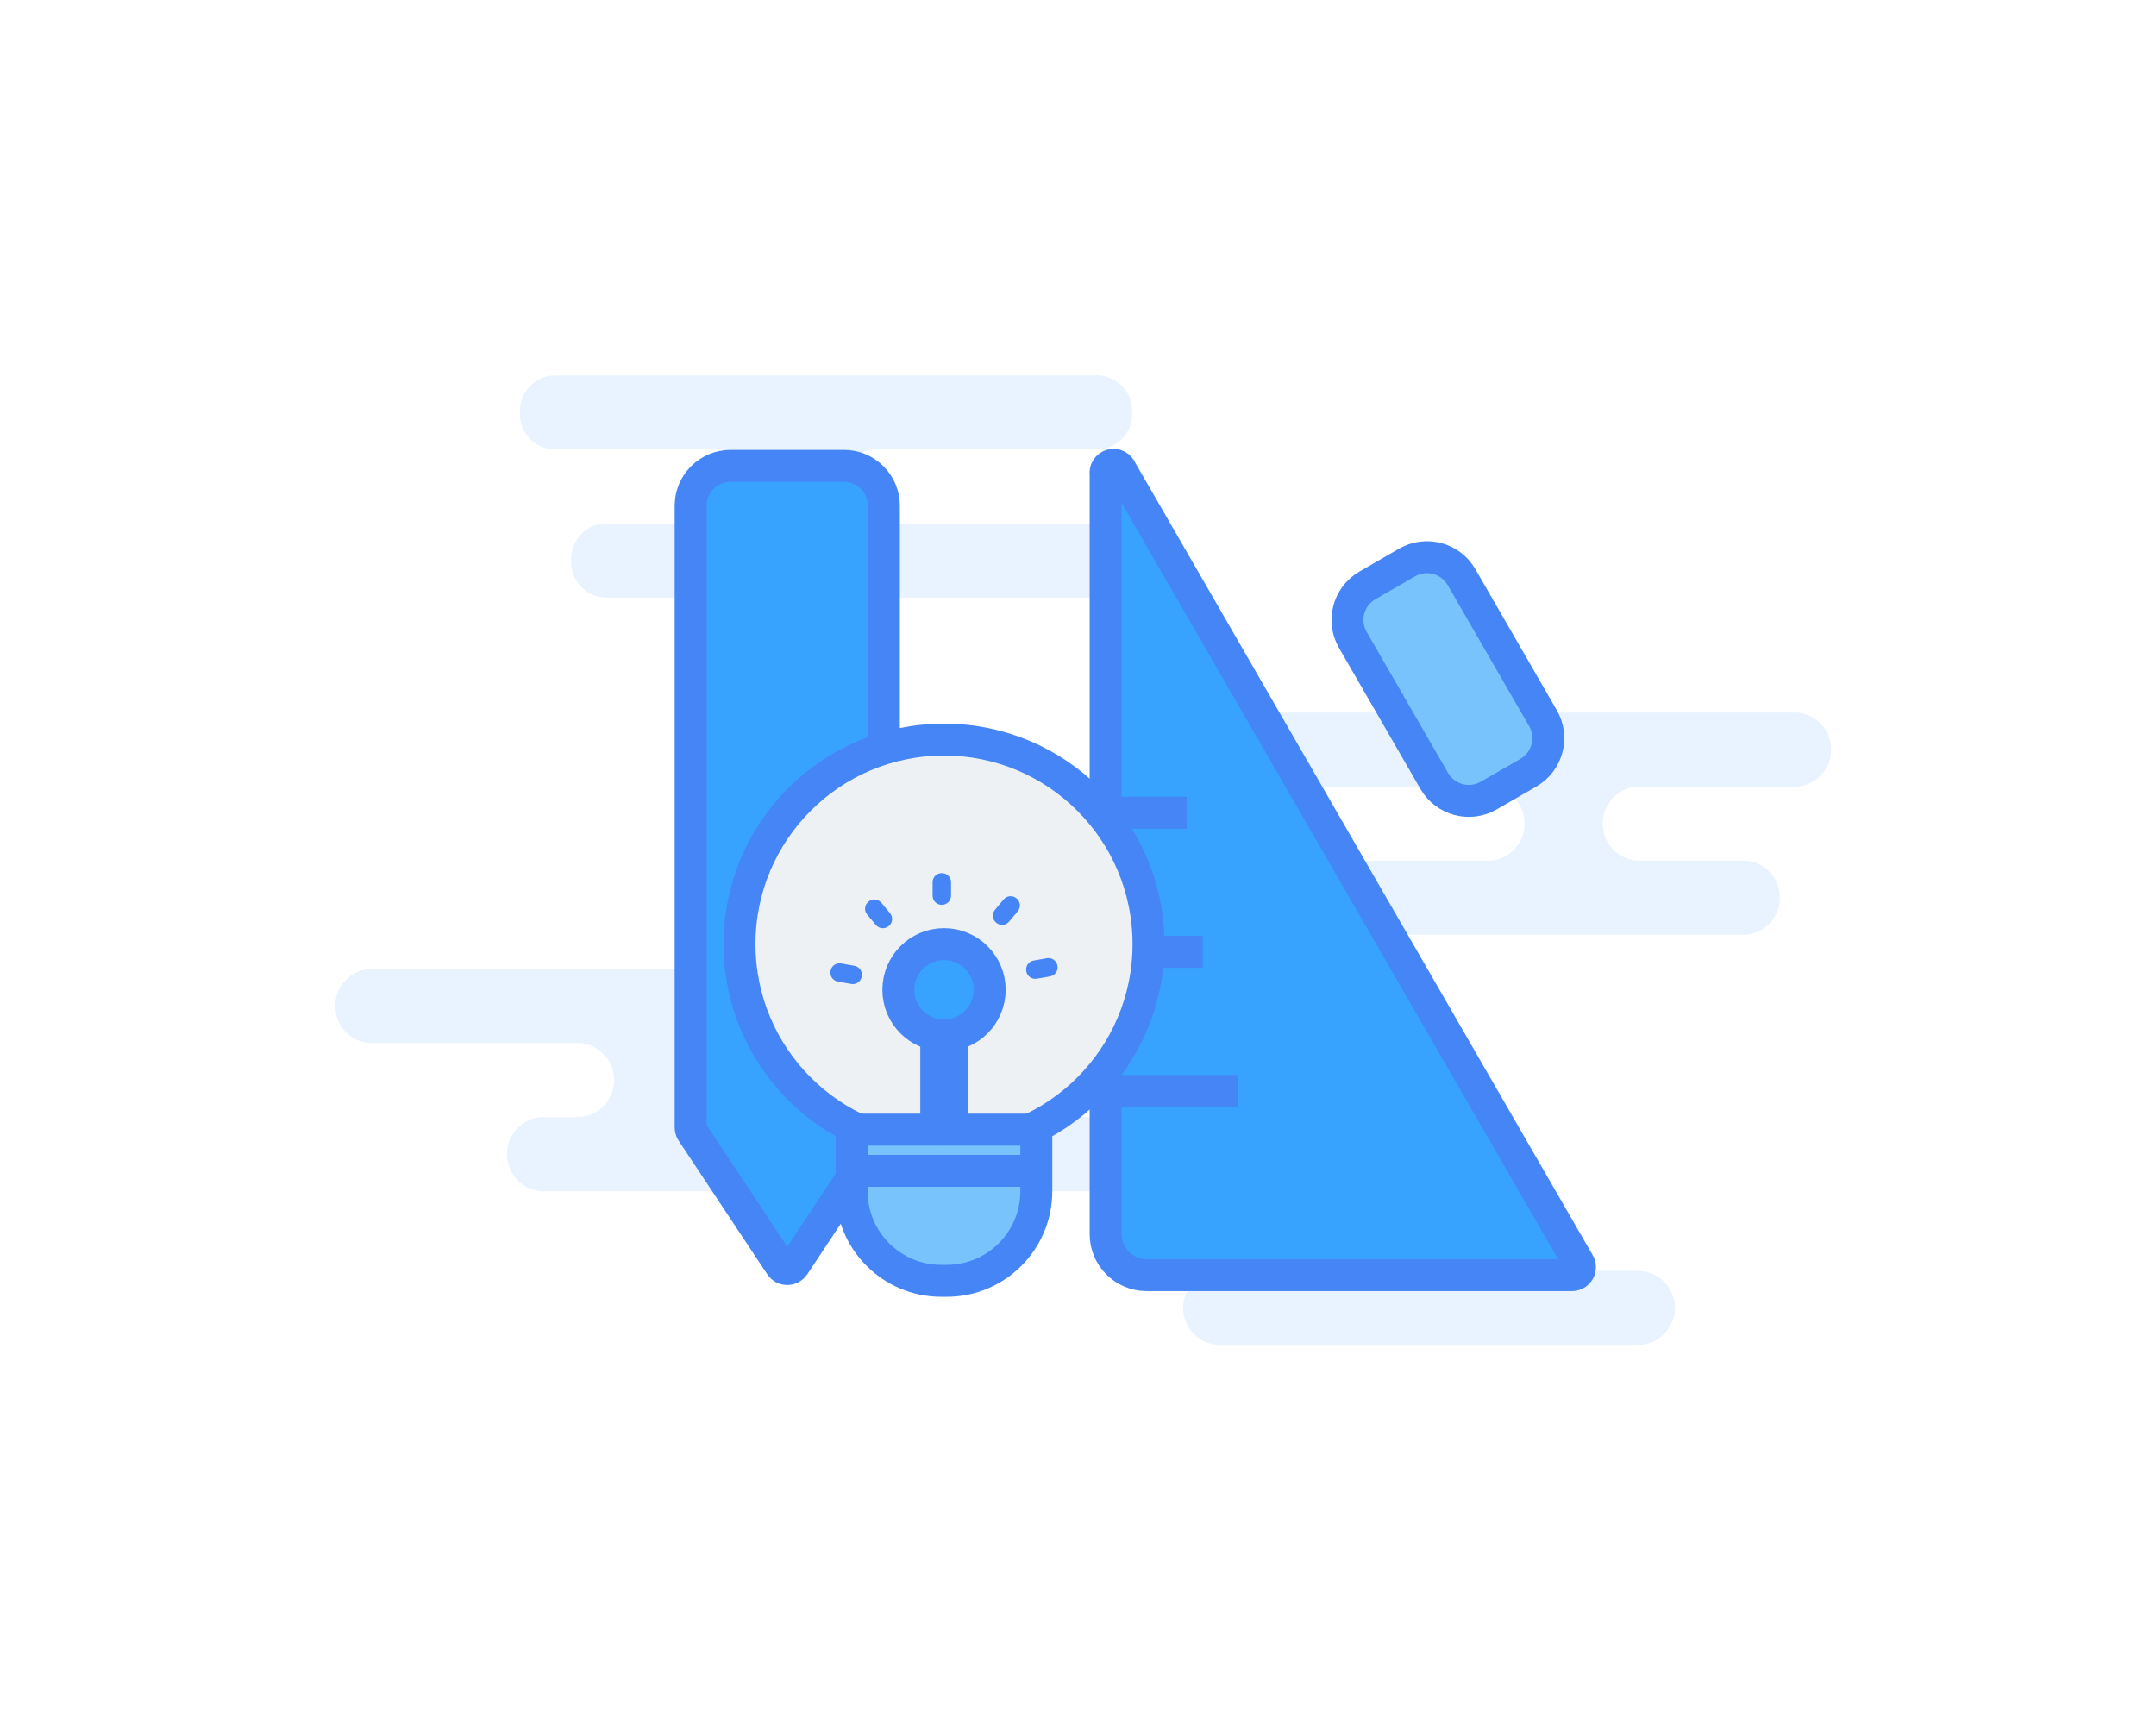
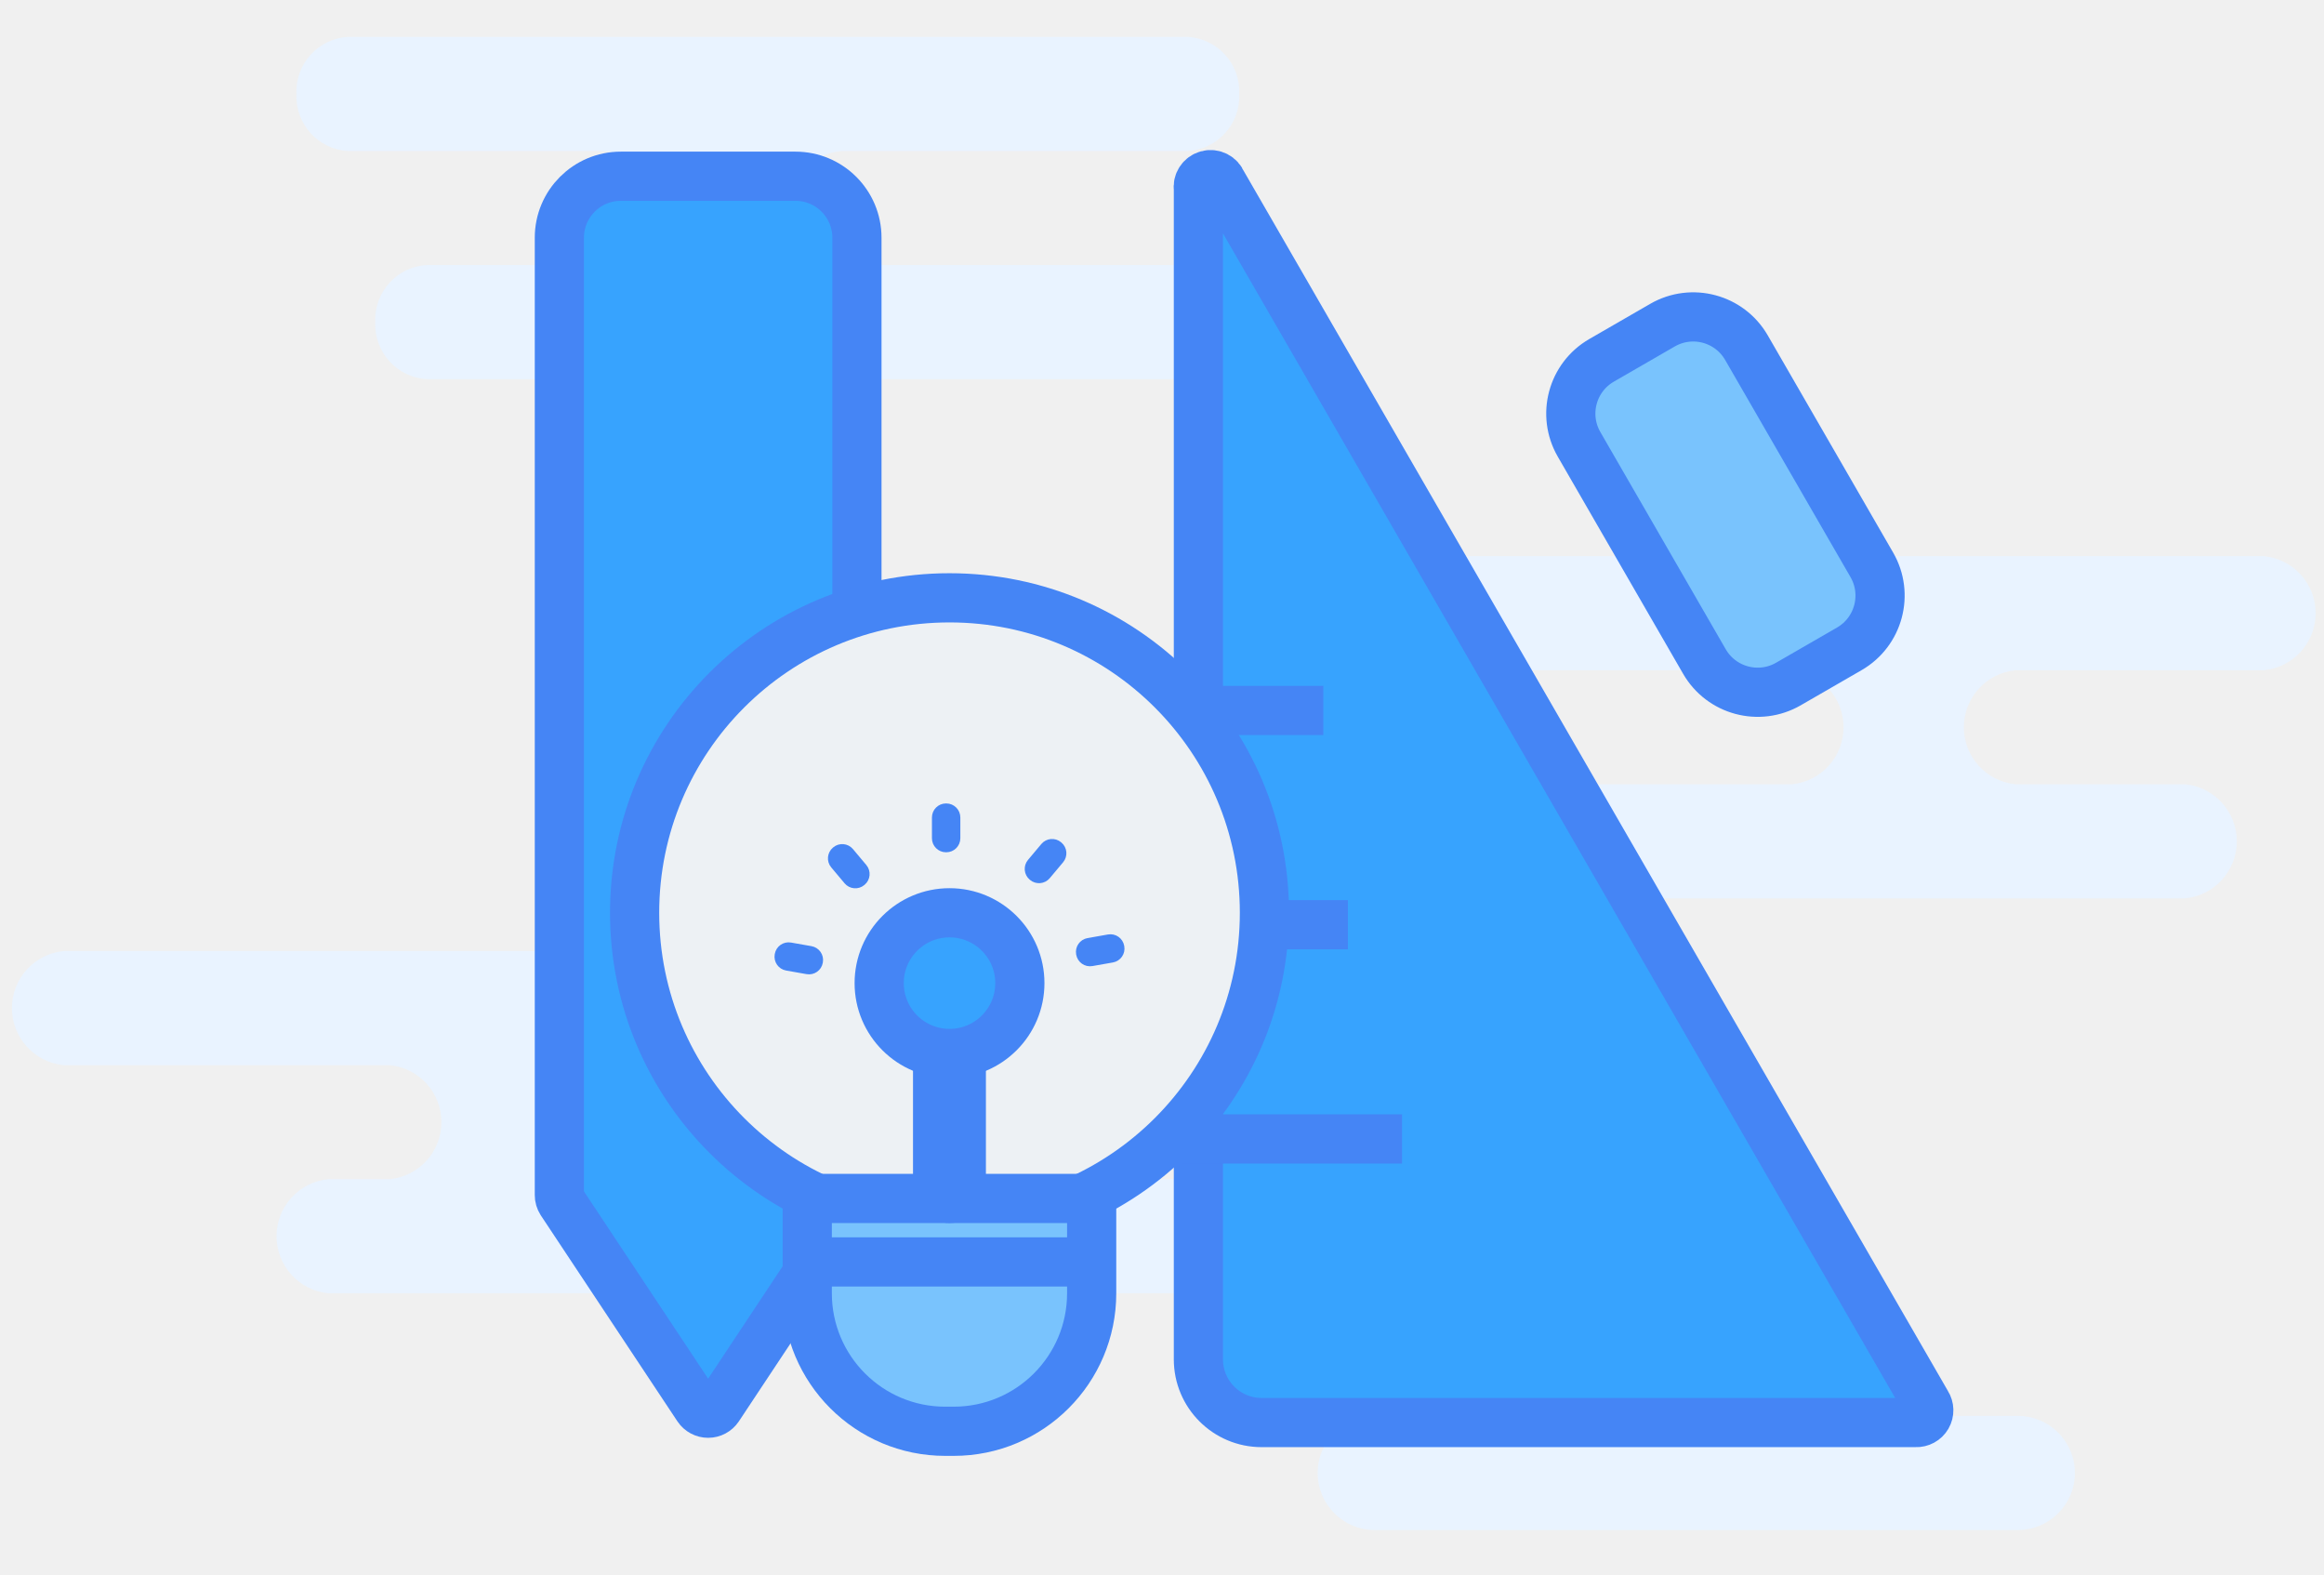
- <svg xmlns="http://www.w3.org/2000/svg" width="270px" height="216px" viewBox="0 0 270 216" version="1.1">
-   <g id="Page-1" stroke="none" stroke-width="1" fill="none" fill-rule="evenodd">
-     <g id="项目列表" transform="translate(-240, -458)">
-       <g id="矩形" transform="translate(240, 458)">
-         <g id="项目列表_新馆建设">
-           <rect id="矩形" fill="#FFFFFF" x="0" y="0" width="270" height="216" />
-           <g id="资源-6" transform="translate(41, 47)">
-             <rect id="矩形" fill="#E9F3FF" transform="translate(137.95, 116.77) rotate(-180) translate(-137.95, -116.77) " x="107.16" y="112.13" width="61.58" height="9.28" rx="4.64" />
-             <path d="M5.2,83.61 L31.72,83.61 C34.094,83.857 35.898,85.858 35.898,88.245 C35.898,90.632 34.094,92.633 31.72,92.88 L26.72,92.88 C24.324,93.103 22.491,95.113 22.491,97.52 C22.491,99.927 24.324,101.937 26.72,102.16 L101.5,102.16 C103.896,101.937 105.729,99.927 105.729,97.52 C105.729,95.113 103.896,93.103 101.5,92.88 L53.93,92.88 C51.556,92.633 49.752,90.632 49.752,88.245 C49.752,85.858 51.556,83.857 53.93,83.61 L70.05,83.61 C72.446,83.387 74.279,81.377 74.279,78.97 C74.279,76.563 72.446,74.553 70.05,74.33 L5.2,74.33 C2.804,74.553 0.971,76.563 0.971,78.97 C0.971,81.377 2.804,83.387 5.2,83.61 Z" id="路径" fill="#E9F3FF" />
-             <path d="M109.4,70.05 L177.68,70.05 C180.076,69.827 181.909,67.817 181.909,65.41 C181.909,63.003 180.076,60.993 177.68,60.77 L163.89,60.77 C161.516,60.523 159.712,58.522 159.712,56.135 C159.712,53.748 161.516,51.747 163.89,51.5 L184.09,51.5 C186.486,51.277 188.319,49.267 188.319,46.86 C188.319,44.453 186.486,42.443 184.09,42.22 L115.81,42.22 C113.414,42.443 111.581,44.453 111.581,46.86 C111.581,49.267 113.414,51.277 115.81,51.5 L145.75,51.5 C148.124,51.747 149.928,53.748 149.928,56.135 C149.928,58.522 148.124,60.523 145.75,60.77 L109.4,60.77 C107.004,60.993 105.171,63.003 105.171,65.41 C105.171,67.817 107.004,69.827 109.4,70.05 Z" id="路径" fill="#E9F3FF" />
-             <path d="M28.31,9.28 L49.08,9.28 C51.513,9.409 53.388,11.476 53.28,13.91 C53.388,16.346 51.515,18.415 49.08,18.55 L34.72,18.55 C32.285,18.685 30.412,20.754 30.52,23.19 C30.412,25.626 32.285,27.695 34.72,27.83 L103,27.83 C105.435,27.695 107.308,25.626 107.2,23.19 C107.308,20.754 105.435,18.685 103,18.55 L68.52,18.55 C66.085,18.415 64.212,16.346 64.32,13.91 C64.212,11.476 66.087,9.409 68.52,9.28 L96.59,9.28 C99.021,9.14 100.888,7.073 100.78,4.64 C100.888,2.207 99.021,0.14 96.59,0 L28.31,0 C25.875,0.135 24.002,2.204 24.11,4.64 C24.002,7.076 25.875,9.145 28.31,9.28 Z" id="路径" fill="#E9F3FF" />
-             <rect id="矩形" stroke="#4585F5" stroke-width="4" fill="#79C3FD" transform="translate(140.3222, 38.02928) rotate(-30) translate(-140.3222, -38.02928) " x="132.462" y="22.834" width="15.72" height="30.39" rx="5" />
-             <path d="M102.6,112.67 L155.81,112.67 C156.184,112.688 156.537,112.496 156.725,112.172 C156.912,111.847 156.903,111.445 156.7,111.13 L99.38,11.84 C99.196,11.362 98.68,11.101 98.186,11.235 C97.692,11.369 97.378,11.855 97.46,12.36 L97.46,107.53 C97.46,110.369 99.761,112.67 102.6,112.67 Z" id="路径" stroke="#4585F5" stroke-width="4" fill="#37A3FE" />
-             <path d="M98.06,54.77 L107.62,54.77" id="路径" stroke="#4585F5" stroke-width="4" fill="#79C3FD" />
-             <path d="M98.06,72.19 L107.62,72.19" id="路径" stroke="#4585F5" stroke-width="4" stroke-linecap="square" />
-             <path d="M98.06,89.61 L112.02,89.61" id="路径" stroke="#4585F5" stroke-width="4" stroke-linecap="square" />
-             <path d="M69.69,94.47 L58.42,111.47 C58.234,111.746 57.923,111.912 57.59,111.912 C57.257,111.912 56.946,111.746 56.76,111.47 L45.65,94.72 C45.544,94.556 45.489,94.365 45.49,94.17 L45.49,16.33 C45.49,13.569 47.729,11.33 50.49,11.33 L64.69,11.33 C67.451,11.33 69.69,13.569 69.69,16.33 L69.69,94.47 Z" id="路径" stroke="#4585F5" stroke-width="4" fill="#37A3FE" />
-             <circle id="椭圆形" stroke="#4585F5" stroke-width="4" fill="#EDF1F4" cx="77.22" cy="71.22" r="25.61" />
-             <path d="M65.65,94.45 L88.78,94.45 L88.78,102.16 C88.78,108.357 83.757,113.38 77.56,113.38 L76.87,113.38 C70.673,113.38 65.65,108.357 65.65,102.16 L65.65,94.45 Z" id="路径" stroke="#4585F5" stroke-width="4" fill="#79C3FD" />
-             <path d="M65.65,99.61 L88.78,99.61" id="路径" stroke="#4585F5" stroke-width="4" />
-             <rect id="矩形" stroke="#4585F5" stroke-width="4" fill="#37A3FE" transform="translate(77.215, 85.695) rotate(-180) translate(-77.215, -85.695) " x="76.25" y="76.94" width="1.93" height="17.51" rx="0.94" />
-             <circle id="椭圆形" stroke="#4585F5" stroke-width="4" fill="#37A3FE" cx="77.22" cy="76.94" r="5.72" />
-             <rect id="矩形" stroke="#4585F5" fill="#4585F5" x="76.29" y="62.83" width="1.31" height="2.97" rx="0.64" />
-             <rect id="矩形" stroke="#4585F5" fill="#4585F5" transform="translate(69.02656, 67.43258) rotate(-40) translate(-69.02656, -67.43258) " x="68.372" y="65.948" width="1.31" height="2.97" rx="0.64" />
-             <rect id="矩形" stroke="#4585F5" fill="#4585F5" transform="translate(64.96254, 74.92547) rotate(-80) translate(-64.96254, -74.92547) " x="64.308" y="73.44" width="1.31" height="2.97" rx="0.64" />
-             <rect id="矩形" stroke="#4585F5" fill="#4585F5" transform="translate(89.47519, 74.26874) rotate(80) translate(-89.47519, -74.26874) " x="88.82" y="72.784" width="1.31" height="2.97" rx="0.64" />
-             <rect id="矩形" stroke="#4585F5" fill="#4585F5" transform="translate(85.03047, 67.0167) rotate(40) translate(-85.03047, -67.0167) " x="84.375" y="65.532" width="1.31" height="2.97" rx="0.64" />
-           </g>
-         </g>
-       </g>
+ <svg xmlns="http://www.w3.org/2000/svg" width="189px" height="128px" viewBox="0 0 189 128" version="1.1">
+   <g id="文创产品开发项目" stroke="none" stroke-width="1" fill="none" fill-rule="evenodd">
+     <g id="资源-6" transform="translate(0, 3)">
+       <rect id="矩形" fill="#E9F3FF" transform="translate(137.95, 116.77) rotate(-180) translate(-137.95, -116.77) " x="107.16" y="112.13" width="61.58" height="9.28" rx="4.64" />
+       <path d="M5.2,83.61 L31.72,83.61 C34.094,83.857 35.898,85.858 35.898,88.245 C35.898,90.632 34.094,92.633 31.72,92.88 L26.72,92.88 C24.324,93.103 22.491,95.113 22.491,97.52 C22.491,99.927 24.324,101.937 26.72,102.16 L101.5,102.16 C103.896,101.937 105.729,99.927 105.729,97.52 C105.729,95.113 103.896,93.103 101.5,92.88 L53.93,92.88 C51.556,92.633 49.752,90.632 49.752,88.245 C49.752,85.858 51.556,83.857 53.93,83.61 L70.05,83.61 C72.446,83.387 74.279,81.377 74.279,78.97 C74.279,76.563 72.446,74.553 70.05,74.33 L5.2,74.33 C2.804,74.553 0.971,76.563 0.971,78.97 C0.971,81.377 2.804,83.387 5.2,83.61 Z" id="路径" fill="#E9F3FF" />
+       <path d="M109.4,70.05 L177.68,70.05 C180.076,69.827 181.909,67.817 181.909,65.41 C181.909,63.003 180.076,60.993 177.68,60.77 L163.89,60.77 C161.516,60.523 159.712,58.522 159.712,56.135 C159.712,53.748 161.516,51.747 163.89,51.5 L184.09,51.5 C186.486,51.277 188.319,49.267 188.319,46.86 C188.319,44.453 186.486,42.443 184.09,42.22 L115.81,42.22 C113.414,42.443 111.581,44.453 111.581,46.86 C111.581,49.267 113.414,51.277 115.81,51.5 L145.75,51.5 C148.124,51.747 149.928,53.748 149.928,56.135 C149.928,58.522 148.124,60.523 145.75,60.77 L109.4,60.77 C107.004,60.993 105.171,63.003 105.171,65.41 C105.171,67.817 107.004,69.827 109.4,70.05 Z" id="路径" fill="#E9F3FF" />
+       <path d="M28.31,9.28 L49.08,9.28 C51.513,9.409 53.388,11.476 53.28,13.91 C53.388,16.346 51.515,18.415 49.08,18.55 L34.72,18.55 C32.285,18.685 30.412,20.754 30.52,23.19 C30.412,25.626 32.285,27.695 34.72,27.83 L103,27.83 C105.435,27.695 107.308,25.626 107.2,23.19 C107.308,20.754 105.435,18.685 103,18.55 L68.52,18.55 C66.085,18.415 64.212,16.346 64.32,13.91 C64.212,11.476 66.087,9.409 68.52,9.28 L96.59,9.28 C99.021,9.14 100.888,7.073 100.78,4.64 C100.888,2.207 99.021,0.14 96.59,0 L28.31,0 C25.875,0.135 24.002,2.204 24.11,4.64 C24.002,7.076 25.875,9.145 28.31,9.28 Z" id="路径" fill="#E9F3FF" />
+       <rect id="矩形" stroke="#4585F5" stroke-width="4" fill="#79C3FD" transform="translate(140.3222, 38.02928) rotate(-30) translate(-140.3222, -38.02928) " x="132.462" y="22.834" width="15.72" height="30.39" rx="5" />
+       <path d="M102.6,112.67 L155.81,112.67 C156.184,112.688 156.537,112.496 156.725,112.172 C156.912,111.847 156.903,111.445 156.7,111.13 L99.38,11.84 C99.196,11.362 98.68,11.101 98.186,11.235 C97.692,11.369 97.378,11.855 97.46,12.36 L97.46,107.53 C97.46,110.369 99.761,112.67 102.6,112.67 Z" id="路径" stroke="#4585F5" stroke-width="4" fill="#37A3FE" />
+       <path d="M98.06,54.77 L107.62,54.77" id="路径" stroke="#4585F5" stroke-width="4" fill="#79C3FD" />
+       <path d="M98.06,72.19 L107.62,72.19" id="路径" stroke="#4585F5" stroke-width="4" stroke-linecap="square" />
+       <path d="M98.06,89.61 L112.02,89.61" id="路径" stroke="#4585F5" stroke-width="4" stroke-linecap="square" />
+       <path d="M69.69,94.47 L58.42,111.47 C58.234,111.746 57.923,111.912 57.59,111.912 C57.257,111.912 56.946,111.746 56.76,111.47 L45.65,94.72 C45.544,94.556 45.489,94.365 45.49,94.17 L45.49,16.33 C45.49,13.569 47.729,11.33 50.49,11.33 L64.69,11.33 C67.451,11.33 69.69,13.569 69.69,16.33 L69.69,94.47 Z" id="路径" stroke="#4585F5" stroke-width="4" fill="#37A3FE" />
+       <circle id="椭圆形" stroke="#4585F5" stroke-width="4" fill="#EDF1F4" cx="77.22" cy="71.22" r="25.61" />
+       <path d="M65.65,94.45 L88.78,94.45 L88.78,102.16 C88.78,108.357 83.757,113.38 77.56,113.38 L76.87,113.38 C70.673,113.38 65.65,108.357 65.65,102.16 L65.65,94.45 Z" id="路径" stroke="#4585F5" stroke-width="4" fill="#79C3FD" />
+       <path d="M65.65,99.61 L88.78,99.61" id="路径" stroke="#4585F5" stroke-width="4" />
+       <rect id="矩形" stroke="#4585F5" stroke-width="4" fill="#37A3FE" transform="translate(77.215, 85.695) rotate(-180) translate(-77.215, -85.695) " x="76.25" y="76.94" width="1.93" height="17.51" rx="0.94" />
+       <circle id="椭圆形" stroke="#4585F5" stroke-width="4" fill="#37A3FE" cx="77.22" cy="76.94" r="5.72" />
+       <rect id="矩形" stroke="#4585F5" fill="#4585F5" x="76.29" y="62.83" width="1.31" height="2.97" rx="0.64" />
+       <rect id="矩形" stroke="#4585F5" fill="#4585F5" transform="translate(69.02656, 67.43258) rotate(-40) translate(-69.02656, -67.43258) " x="68.372" y="65.948" width="1.31" height="2.97" rx="0.64" />
+       <rect id="矩形" stroke="#4585F5" fill="#4585F5" transform="translate(64.96254, 74.92547) rotate(-80) translate(-64.96254, -74.92547) " x="64.308" y="73.44" width="1.31" height="2.97" rx="0.64" />
+       <rect id="矩形" stroke="#4585F5" fill="#4585F5" transform="translate(89.47519, 74.26874) rotate(80) translate(-89.47519, -74.26874) " x="88.82" y="72.784" width="1.31" height="2.97" rx="0.64" />
+       <rect id="矩形" stroke="#4585F5" fill="#4585F5" transform="translate(85.03047, 67.0167) rotate(40) translate(-85.03047, -67.0167) " x="84.375" y="65.532" width="1.31" height="2.97" rx="0.64" />
    </g>
  </g>
</svg>
